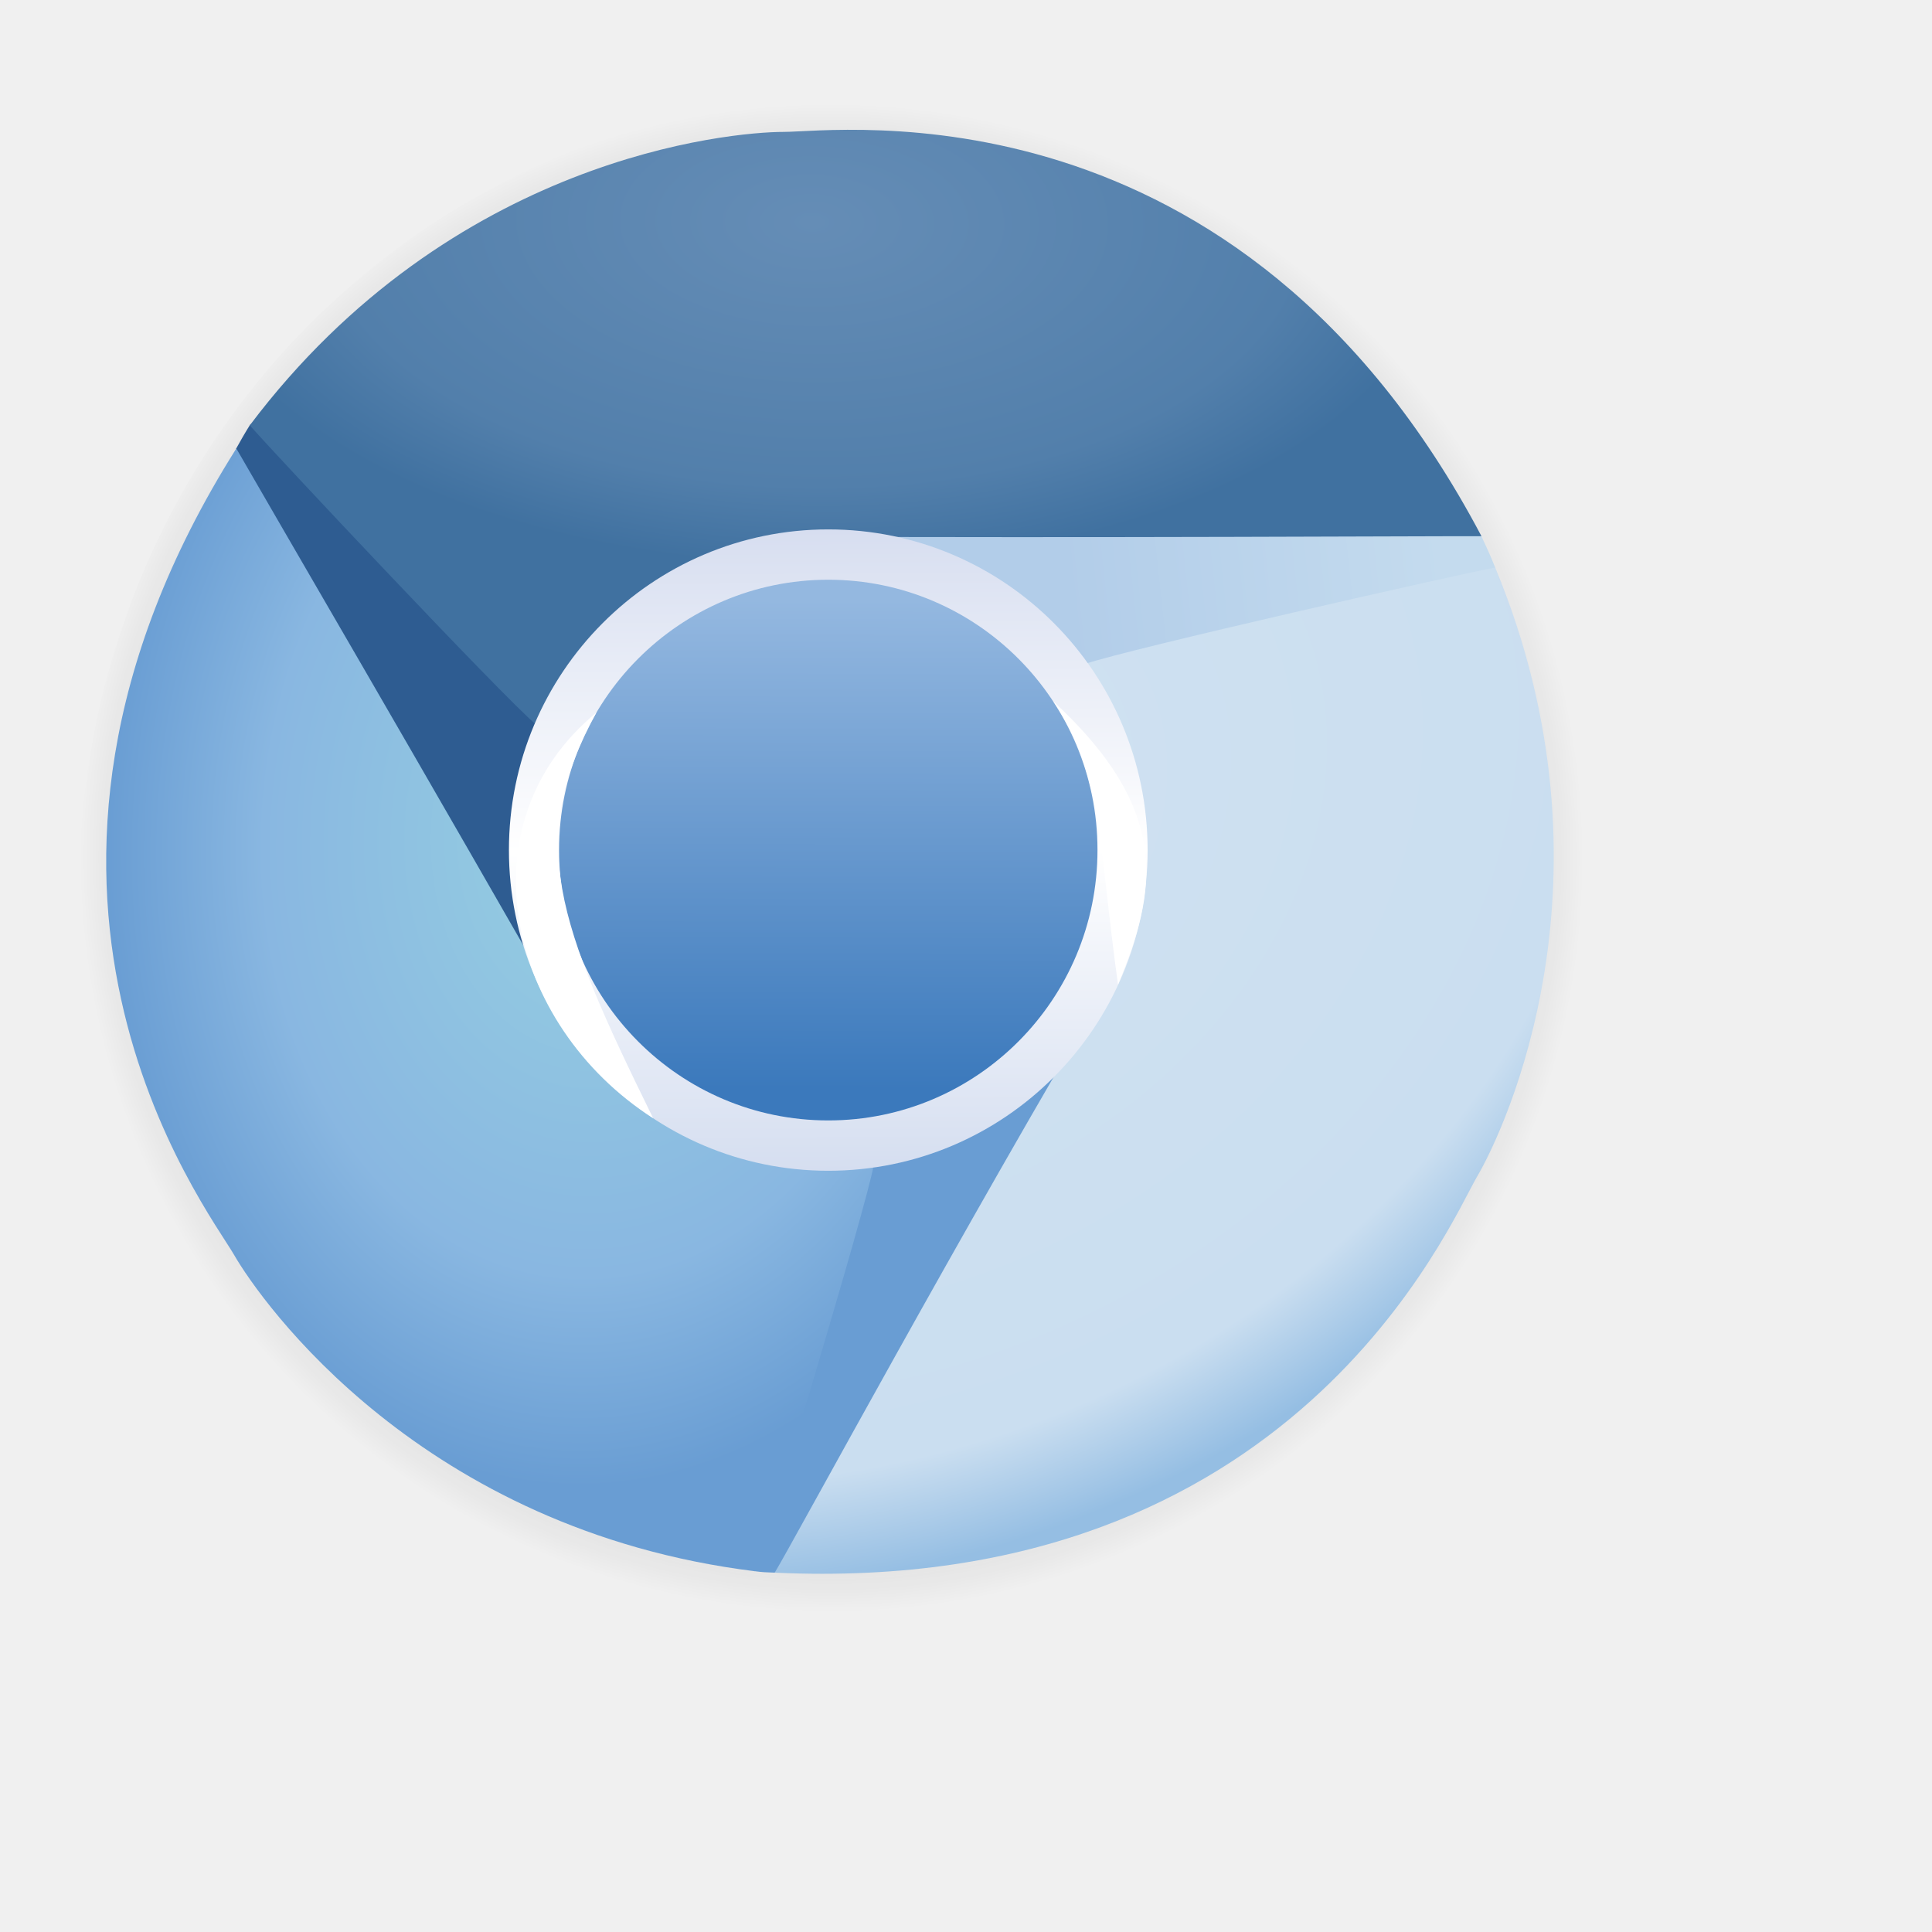
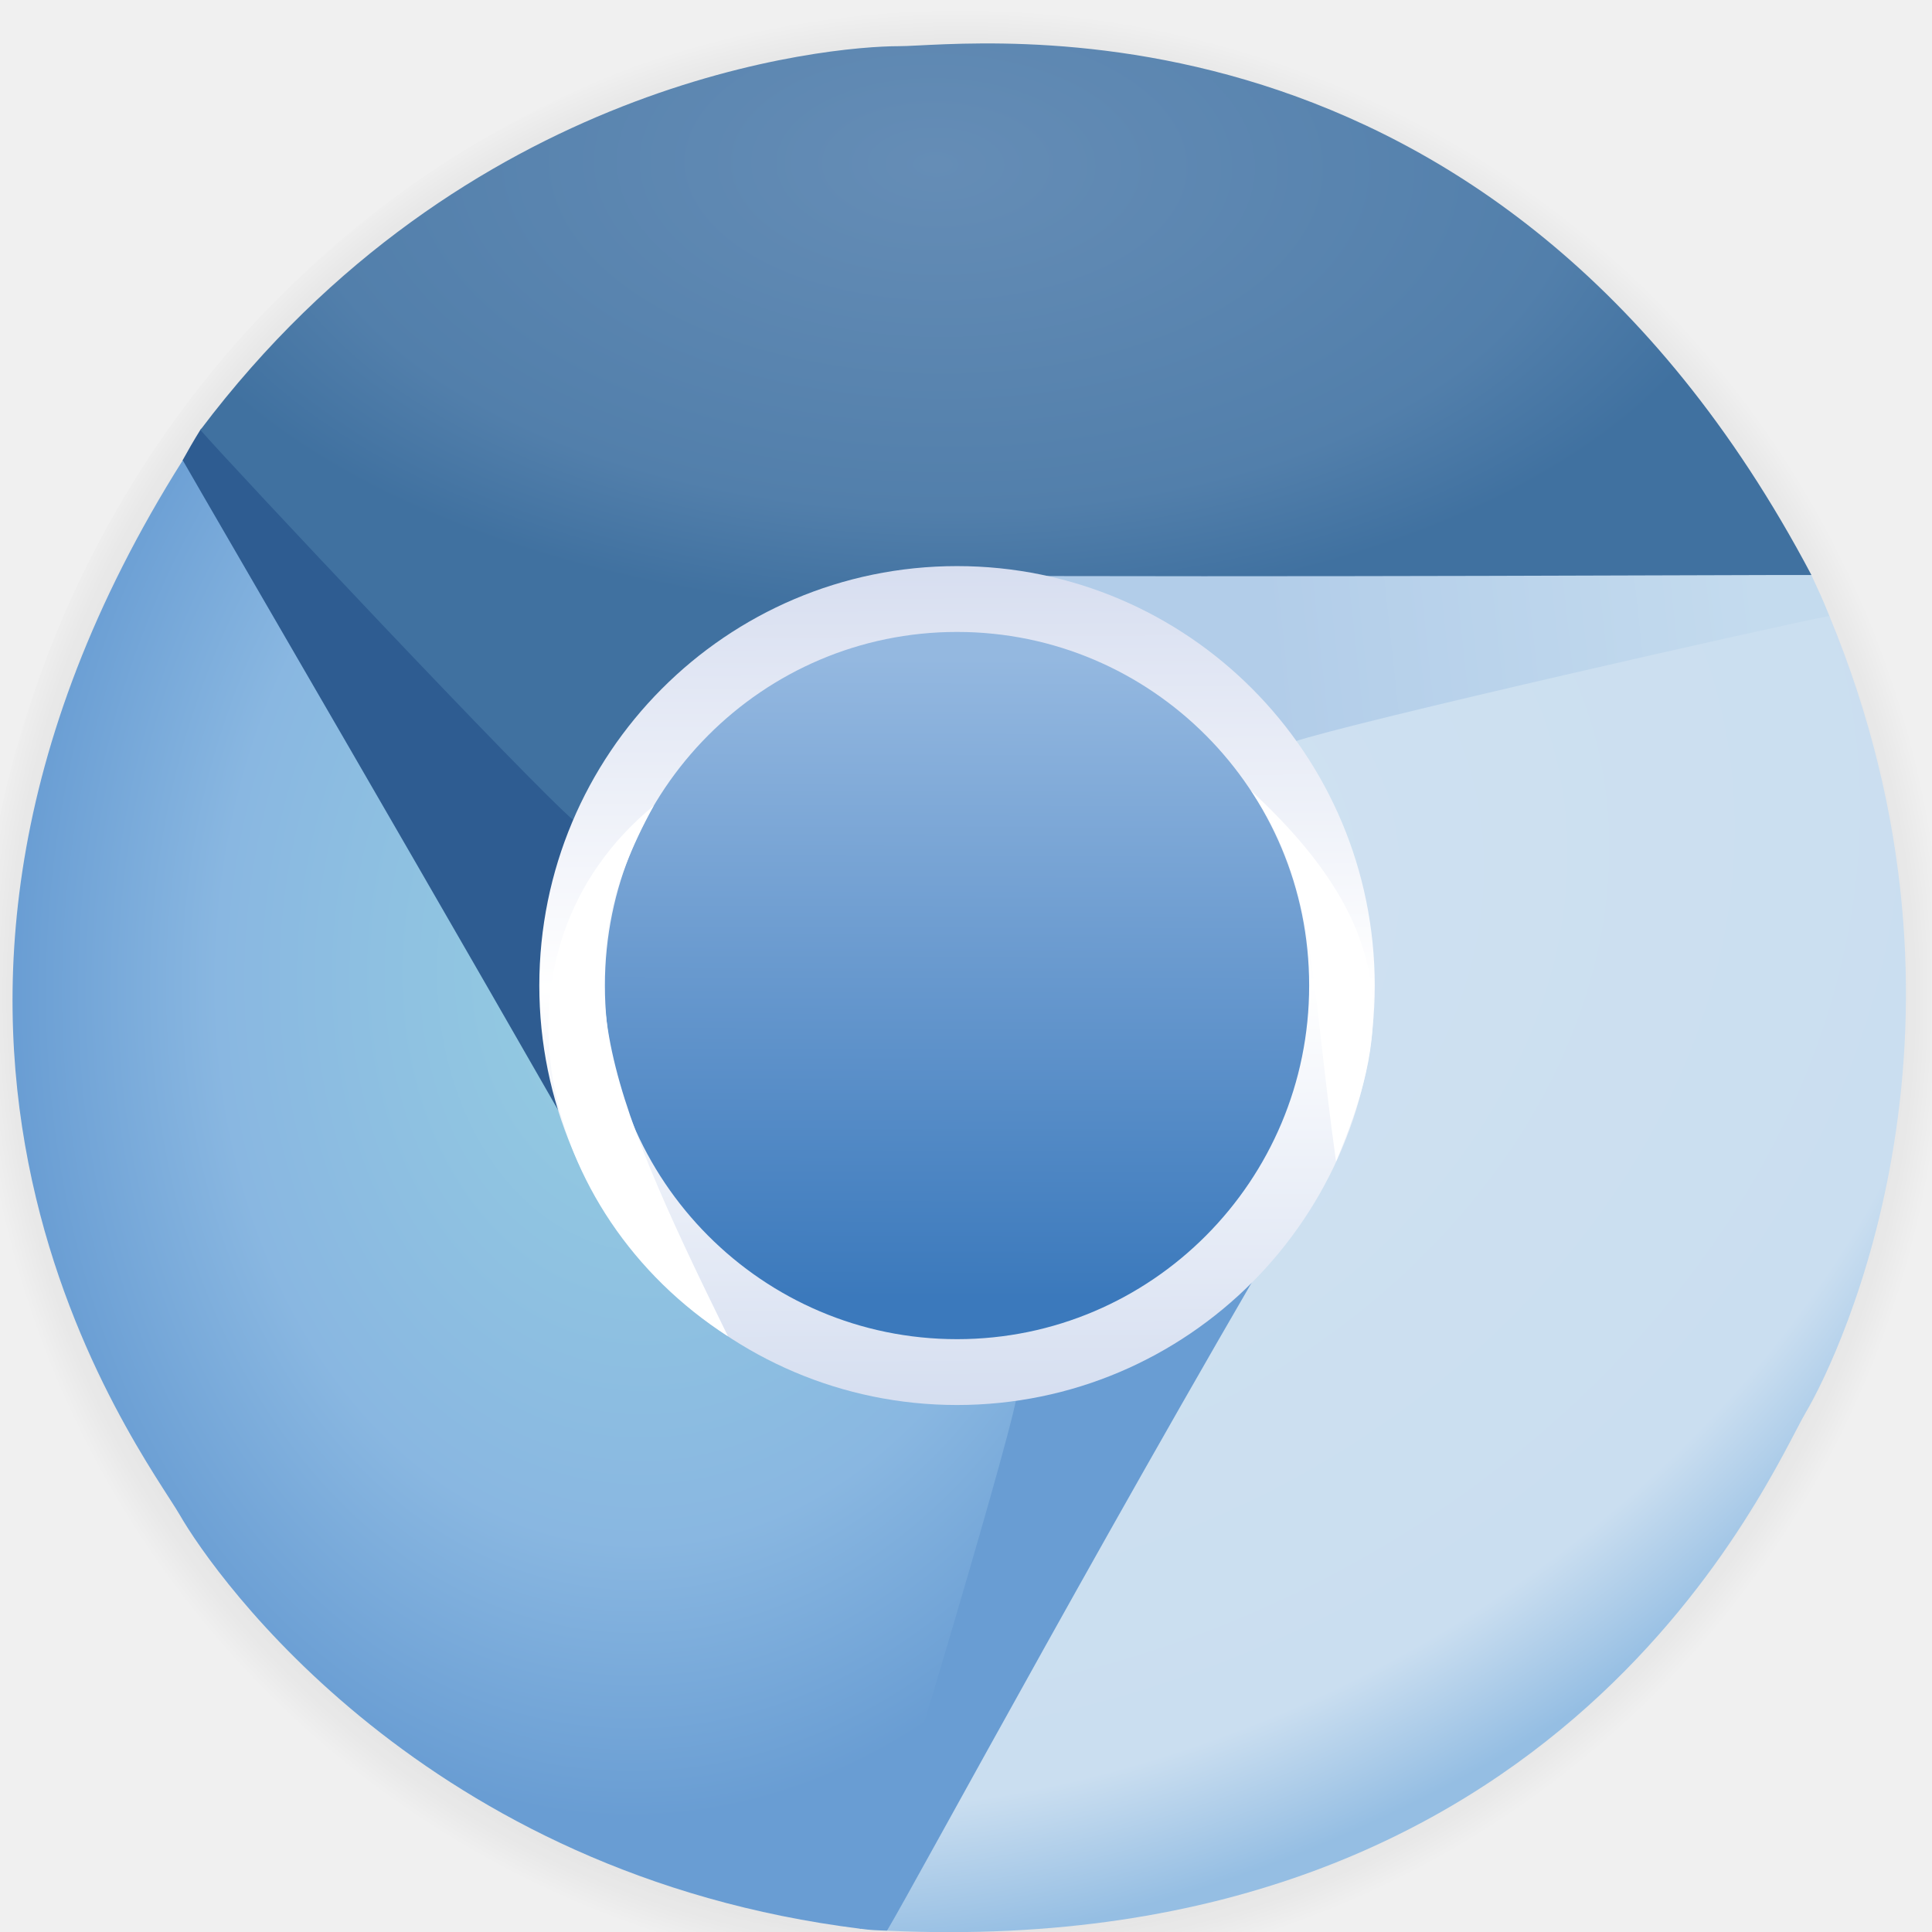
- <svg xmlns="http://www.w3.org/2000/svg" xmlns:xlink="http://www.w3.org/1999/xlink" version="1.1" width="300" height="300" id="svg3039">
+ <svg xmlns="http://www.w3.org/2000/svg" xmlns:xlink="http://www.w3.org/1999/xlink" version="1.1" viewBox="0 0 250 250">
  <defs id="defs3043">
    <linearGradient id="linearGradient3803">
      <stop style="stop-color:#d7def0;stop-opacity:1;" offset="0" id="stop3805" />
      <stop id="stop3811" offset="0.5" style="stop-color:#ffffff;stop-opacity:1" />
      <stop style="stop-color:#d5def0;stop-opacity:1" offset="1" id="stop3807" />
    </linearGradient>
    <linearGradient id="linearGradient3776">
      <stop id="stop3778" offset="0" style="stop-color:#b2cde9;stop-opacity:1" />
      <stop id="stop3780" offset="1" style="stop-color:#c4dbee;stop-opacity:1" />
    </linearGradient>
    <linearGradient id="linearGradient3750">
      <stop id="stop3752" offset="0" style="stop-color:#d0e2f1;stop-opacity:1" />
      <stop style="stop-color:#cadef0;stop-opacity:1" offset="0.856" id="stop3756" />
      <stop id="stop3754" offset="1" style="stop-color:#95bee3;stop-opacity:1" />
    </linearGradient>
    <linearGradient id="linearGradient3708">
      <stop style="stop-color:#658db6;stop-opacity:1" offset="0" id="stop3710" />
      <stop id="stop3716" offset="0.768" style="stop-color:#527fab;stop-opacity:1;" />
      <stop style="stop-color:#4071a0;stop-opacity:1" offset="1" id="stop3712" />
    </linearGradient>
    <linearGradient id="linearGradient3698">
      <stop style="stop-color:#96d0e1;stop-opacity:1" offset="0" id="stop3700" />
      <stop id="stop3706" offset="0.678" style="stop-color:#89b7e1;stop-opacity:1" />
      <stop style="stop-color:#699dd3;stop-opacity:1" offset="1" id="stop3702" />
    </linearGradient>
    <linearGradient id="linearGradient3647">
      <stop style="stop-color:#3b79bc;stop-opacity:1;" offset="0" id="stop3649" />
      <stop style="stop-color:#94b8e0;stop-opacity:1" offset="1" id="stop3651" />
    </linearGradient>
    <linearGradient id="linearGradient3588">
      <stop style="stop-color:#ffffff;stop-opacity:1" offset="0" id="stop3590" />
      <stop style="stop-color:#000000;stop-opacity:0;" offset="1" id="stop3592" />
    </linearGradient>
    <radialGradient xlink:href="#linearGradient3588" id="radialGradient3594" cx="-118.78" cy="121.492" fx="-118.78" fy="121.492" r="25.492" gradientUnits="userSpaceOnUse" gradientTransform="matrix(0.02177942,-0.9574359,0.9787233,0.02221687,-235.0993,5.068445)" />
    <linearGradient xlink:href="#linearGradient3647" id="linearGradient3653" x1="-397.813" y1="149.188" x2="-397.559" y2="51.356" gradientUnits="userSpaceOnUse" />
    <radialGradient xlink:href="#linearGradient3698" id="radialGradient3704" cx="-383.275" cy="217.91" fx="-383.275" fy="217.91" r="59.402" gradientTransform="matrix(-1.286157,-0.08596317,0.1145368,-1.713676,-425.0198,469.501)" gradientUnits="userSpaceOnUse" />
    <radialGradient xlink:href="#linearGradient3708" id="radialGradient3714" cx="-123.5" cy="-11.571" fx="-123.5" fy="-11.571" r="95.627" gradientTransform="matrix(-0.00756512,0.557514,-1.031459,-0.01398286,113.2397,103.212)" gradientUnits="userSpaceOnUse" />
    <radialGradient xlink:href="#linearGradient3750" id="radialGradient3748" cx="-94.873" cy="165.273" fx="-94.873" fy="165.273" r="60.481" gradientTransform="matrix(0.8129388,1.6998,-2.151909,1.029162,564.3949,118.4792)" gradientUnits="userSpaceOnUse" />
    <linearGradient xlink:href="#linearGradient3776" id="linearGradient3774" x1="162.071" y1="85.24" x2="220.761" y2="78.876" gradientUnits="userSpaceOnUse" gradientTransform="translate(3.391713,7.418629)" />
    <linearGradient xlink:href="#linearGradient3803" id="linearGradient3809" x1="-382.041" y1="37.281" x2="-381.394" y2="165.567" gradientUnits="userSpaceOnUse" />
  </defs>
-   <path style="fill:url(#radialGradient3594);fill-opacity:1;fill-rule:nonzero;stroke:none" id="path2814" d="m -92.746,122.576 a 25.492,25.492 0 1 1 -50.983,0 25.492,25.492 0 1 1 50.983,0 z" transform="matrix(4.680851,0,0,4.797872,685.1048,-449.6995)" />
-   <path style="fill:url(#linearGradient3774);fill-opacity:1;fill-rule:nonzero;stroke:none" d="m 232.173,88.12 c 0,15.674 -19.791,34.932 -45.844,34.932 -26.053,0 -59.922,-16.081 -59.922,-31.755 0,-15.674 21.12,-28.38 47.172,-28.38 19.903,0 46.361,18.293 56.46,20.352 0.792,1.711 1.369,2.925 2.134,4.852 z" id="path3655" />
-   <path style="fill:#2e5c91;fill-opacity:1;fill-rule:nonzero;stroke:none" d="m 38.822,65.972 c 12.381,-9.611 35.315,-1.245 51.29,19.335 15.975,20.58 17.695,51.065 5.313,60.676 -12.381,9.611 -34.176,-5.292 -50.151,-25.872 -12.204,-15.722 -4.051,-41.191 -8.616,-50.431 0.616,-1.122 1.382,-2.457 2.164,-3.709 z" id="path3655-4-8" />
-   <path style="fill:url(#radialGradient3714);fill-opacity:1;fill-rule:nonzero;stroke:none" d="m 230.043,83.262 c -7.008,-0.033 -61.07,0.29 -107.666,0.065 -17.371,5.108 -31.705,13.259 -39.182,29.155 -5.336,-4.542 -40.746,-42.216 -44.407,-46.441 31.39,-41.649 74.528,-45.559 82.915,-45.559 8.387,0 70.644,-8.632 108.339,62.78 z" id="path3596" />
-   <path style="fill:#699dd3;fill-opacity:1;fill-rule:nonzero;stroke:none" d="m 117.125,243.968 c -12.498,-9.459 -14.575,-36.939 1.146,-57.714 15.722,-20.774 41.036,-34.948 53.534,-25.489 12.498,9.459 7.448,38.967 -8.274,59.741 -12.01,15.87 -35.491,16.885 -43.227,23.695 -1.239,-0.045 -1.955,-0.06 -3.18,-0.234 z" id="path3655-4" />
-   <path style="fill:url(#radialGradient3748);fill-opacity:1;fill-rule:nonzero;stroke:none" d="m 120.303,244.201 c 3.584,-6.023 28.859,-52.899 52.691,-92.939 4.411,-17.561 5.347,-33.642 -4.558,-48.15 6.622,-2.294 58.239,-13.976 63.737,-14.988 19.966,48.18 1.45,87.338 -2.805,94.566 -4.255,7.228 -28.402,65.257 -109.065,61.511 z" id="path3596-1" />
-   <path style="fill:url(#radialGradient3704);fill-opacity:1;fill-rule:nonzero;stroke:none" d="m 36.697,69.643 c 3.469,6.09 30.723,52.78 53.779,93.273 13.094,12.505 27.685,19.485 45.192,18.033 -1.274,6.891 -16.629,57.75 -18.464,63.031 -51.756,-6.422 -76.67,-41.855 -80.855,-49.123 -4.185,-7.269 -42.73,-56.915 0.348,-125.214 z" id="path3596-1-7" />
-   <path transform="matrix(0.7729474,0,0,0.776191,435.9065,53.27571)" style="fill:url(#linearGradient3653);fill-opacity:1;stroke:url(#linearGradient3809);stroke-width:10.07;stroke-miterlimit:4;stroke-opacity:1" d="m -338.441,101.424 c 0,32.65 -26.468,59.119 -59.119,59.119 -32.65,0 -59.119,-26.468 -59.119,-59.119 0,-32.65 26.468,-59.119 59.119,-59.119 32.65,0 59.119,26.468 59.119,59.119 z" id="path3645" />
-   <path style="fill:#ffffff;fill-opacity:1;fill-rule:nonzero;stroke:none" d="m 163.546,108.896 c 18.53,17.098 16.033,29.558 10.062,44 -3.109,-22.25 -2.345,-32.427 -10.062,-44 z" id="rect3782" />
-   <path style="fill:#ffffff;fill-opacity:1;fill-rule:nonzero;stroke:none" d="m 101.421,173.639 c -22.646,-14.473 -29.81,-45.72 -8.813,-62.99 -10.848,19.775 -6.225,32.399 8.813,62.99 z" id="rect3782-4" />
+   <g transform="scale(1.09) translate(-15, -15)">
+     <path style="fill:url(#radialGradient3594);fill-opacity:1;fill-rule:nonzero;stroke:none" d="m -92.746,122.576 a 25.492,25.492 0 1 1 -50.983,0 25.492,25.492 0 1 1 50.983,0 z" transform="matrix(4.680851,0,0,4.797872,685.1048,-449.6995)" />
+     <path style="fill:url(#linearGradient3774);fill-opacity:1;fill-rule:nonzero;stroke:none" d="m 232.173,88.12 c 0,15.674 -19.791,34.932 -45.844,34.932 -26.053,0 -59.922,-16.081 -59.922,-31.755 0,-15.674 21.12,-28.38 47.172,-28.38 19.903,0 46.361,18.293 56.46,20.352 0.792,1.711 1.369,2.925 2.134,4.852 z" />
+     <path style="fill:#2e5c91;fill-opacity:1;fill-rule:nonzero;stroke:none" d="m 38.822,65.972 c 12.381,-9.611 35.315,-1.245 51.29,19.335 15.975,20.58 17.695,51.065 5.313,60.676 -12.381,9.611 -34.176,-5.292 -50.151,-25.872 -12.204,-15.722 -4.051,-41.191 -8.616,-50.431 0.616,-1.122 1.382,-2.457 2.164,-3.709 z" />
+     <path style="fill:url(#radialGradient3714);fill-opacity:1;fill-rule:nonzero;stroke:none" d="m 230.043,83.262 c -7.008,-0.033 -61.07,0.29 -107.666,0.065 -17.371,5.108 -31.705,13.259 -39.182,29.155 -5.336,-4.542 -40.746,-42.216 -44.407,-46.441 31.39,-41.649 74.528,-45.559 82.915,-45.559 8.387,0 70.644,-8.632 108.339,62.78 z" />
+     <path style="fill:#699dd3;fill-opacity:1;fill-rule:nonzero;stroke:none" d="m 117.125,243.968 c -12.498,-9.459 -14.575,-36.939 1.146,-57.714 15.722,-20.774 41.036,-34.948 53.534,-25.489 12.498,9.459 7.448,38.967 -8.274,59.741 -12.01,15.87 -35.491,16.885 -43.227,23.695 -1.239,-0.045 -1.955,-0.06 -3.18,-0.234 z" />
+     <path style="fill:url(#radialGradient3748);fill-opacity:1;fill-rule:nonzero;stroke:none" d="m 120.303,244.201 c 3.584,-6.023 28.859,-52.899 52.691,-92.939 4.411,-17.561 5.347,-33.642 -4.558,-48.15 6.622,-2.294 58.239,-13.976 63.737,-14.988 19.966,48.18 1.45,87.338 -2.805,94.566 -4.255,7.228 -28.402,65.257 -109.065,61.511 z" />
+     <path style="fill:url(#radialGradient3704);fill-opacity:1;fill-rule:nonzero;stroke:none" d="m 36.697,69.643 c 3.469,6.09 30.723,52.78 53.779,93.273 13.094,12.505 27.685,19.485 45.192,18.033 -1.274,6.891 -16.629,57.75 -18.464,63.031 -51.756,-6.422 -76.67,-41.855 -80.855,-49.123 -4.185,-7.269 -42.73,-56.915 0.348,-125.214 z" />
+     <path transform="matrix(0.7729474,0,0,0.776191,435.9065,53.27571)" style="fill:url(#linearGradient3653);fill-opacity:1;stroke:url(#linearGradient3809);stroke-width:10.07;stroke-miterlimit:4;stroke-opacity:1" d="m -338.441,101.424 c 0,32.65 -26.468,59.119 -59.119,59.119 -32.65,0 -59.119,-26.468 -59.119,-59.119 0,-32.65 26.468,-59.119 59.119,-59.119 32.65,0 59.119,26.468 59.119,59.119 z" />
+     <path style="fill:#ffffff;fill-opacity:1;fill-rule:nonzero;stroke:none" d="m 163.546,108.896 c 18.53,17.098 16.033,29.558 10.062,44 -3.109,-22.25 -2.345,-32.427 -10.062,-44 z" />
+     <path style="fill:#ffffff;fill-opacity:1;fill-rule:nonzero;stroke:none" d="m 101.421,173.639 c -22.646,-14.473 -29.81,-45.72 -8.813,-62.99 -10.848,19.775 -6.225,32.399 8.813,62.99 z" />
+   </g>
</svg>
